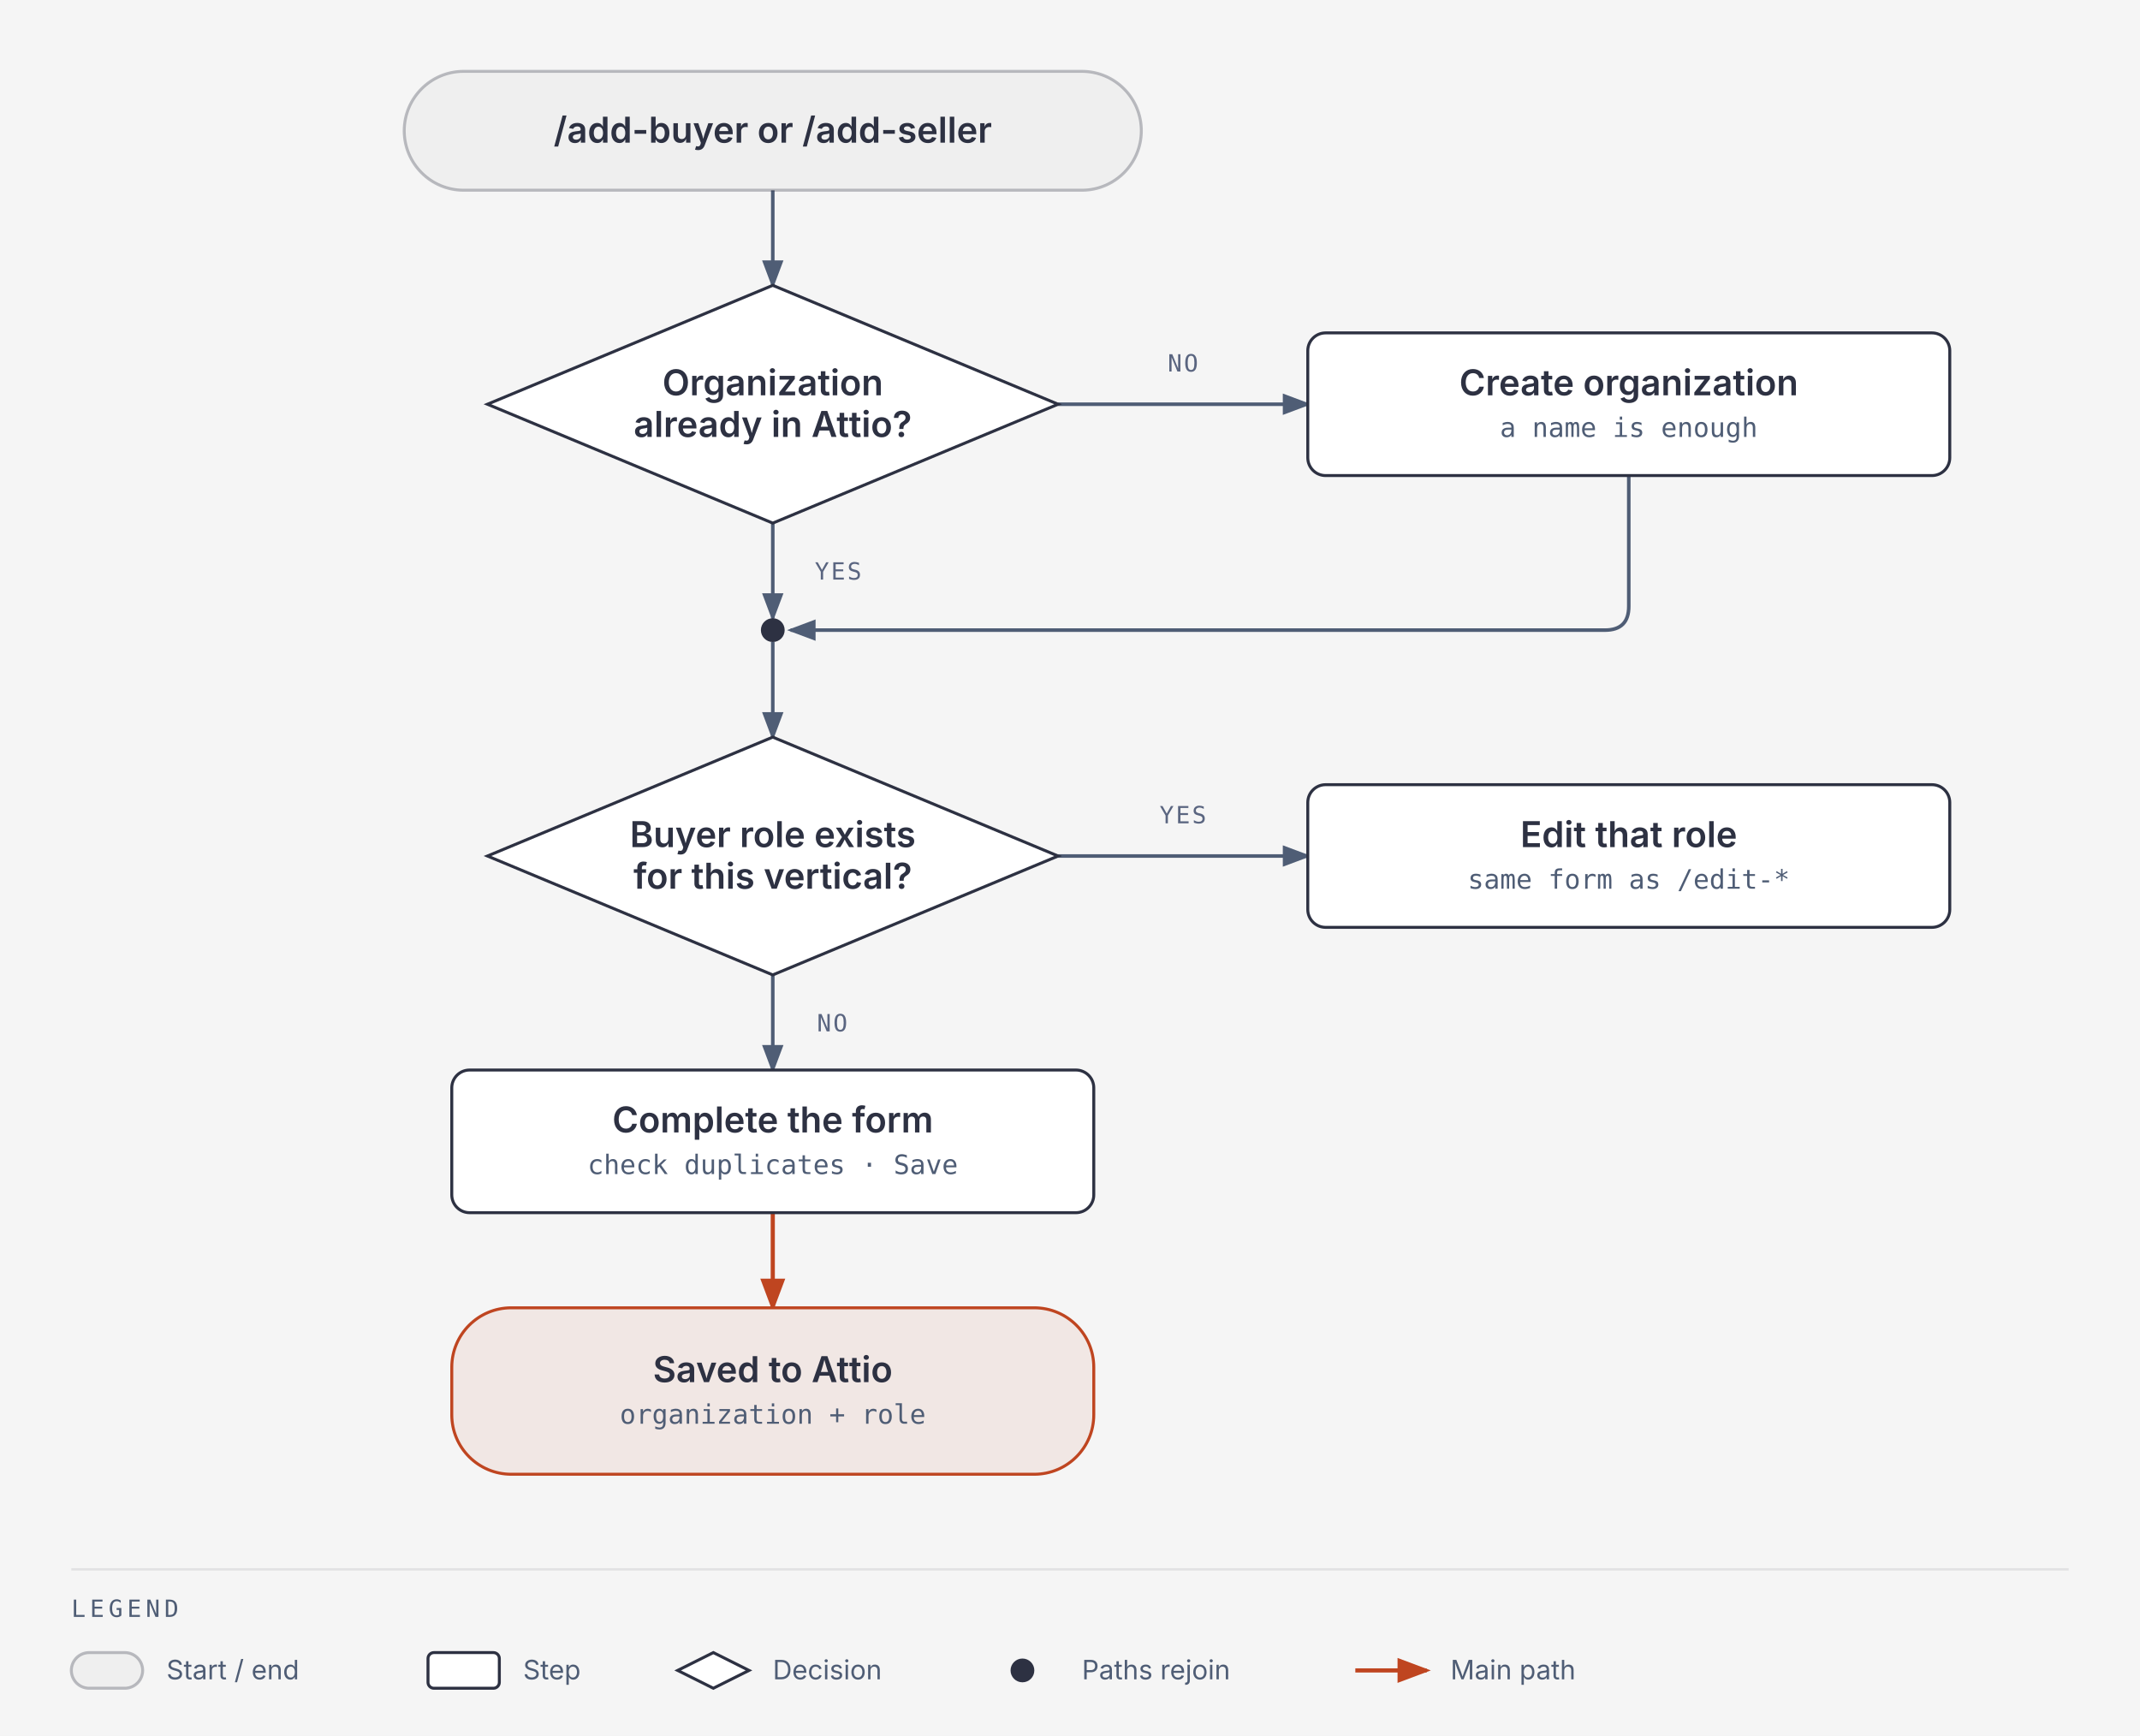
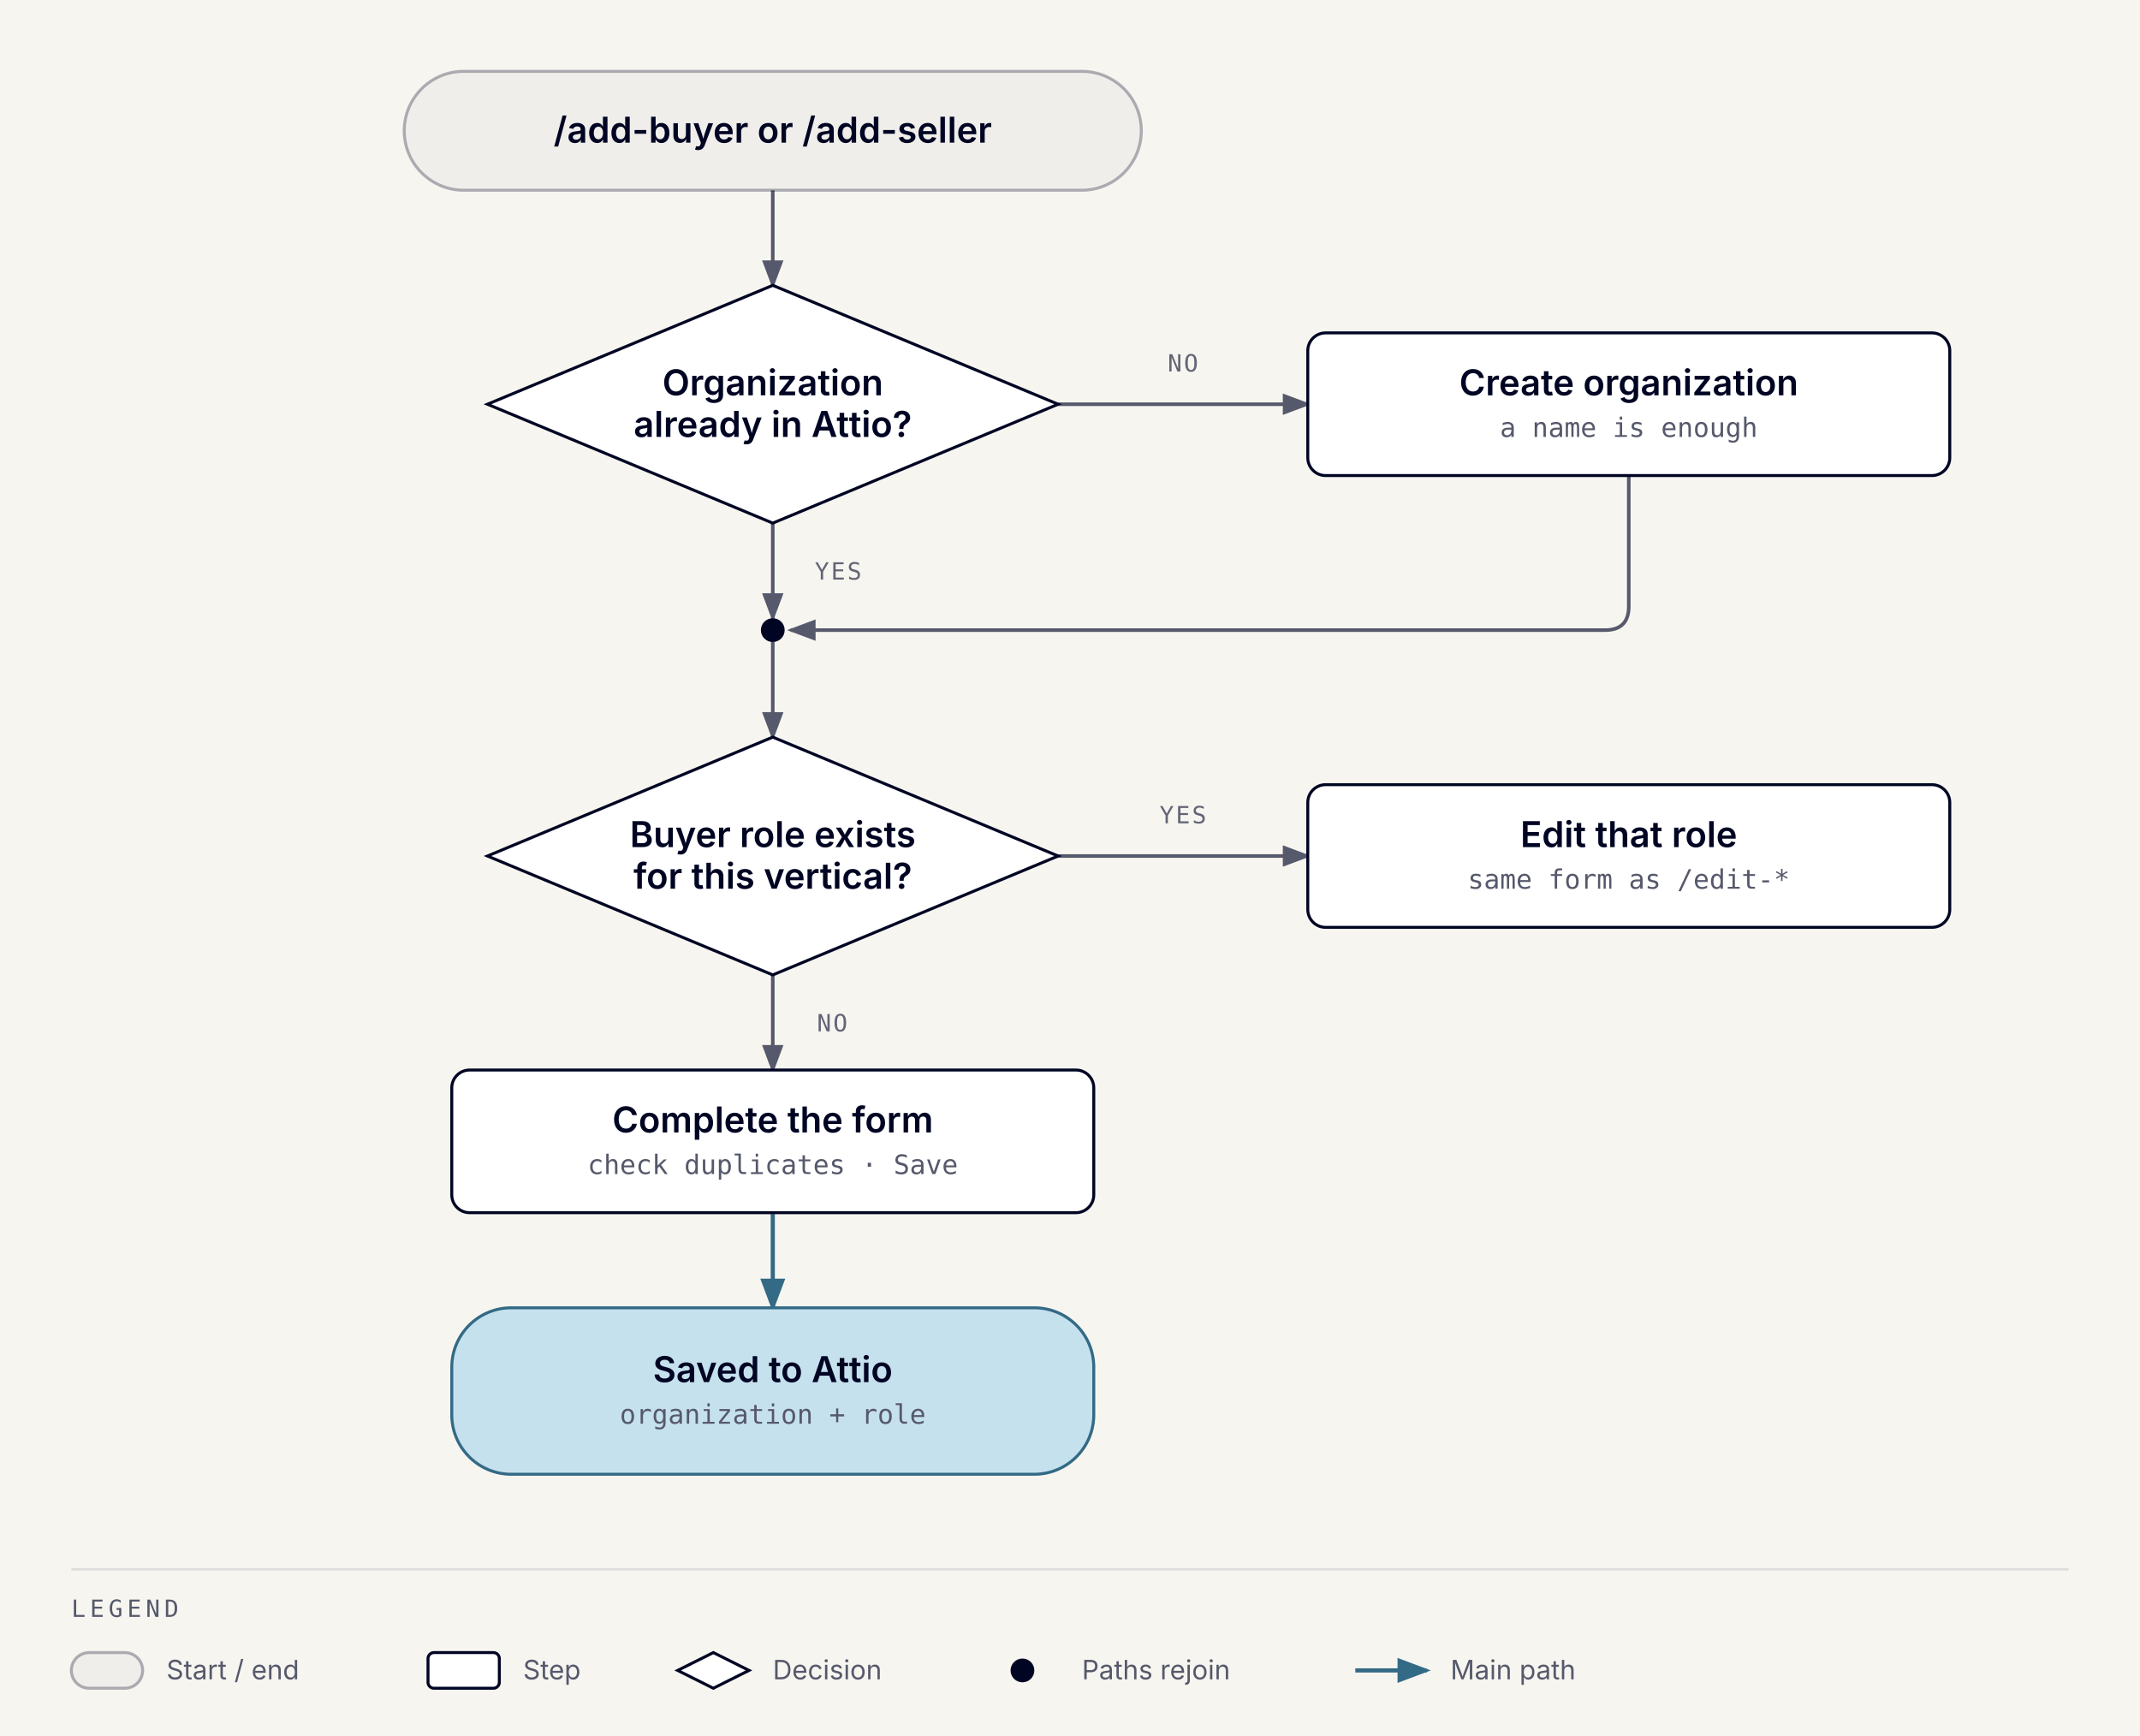
<svg xmlns="http://www.w3.org/2000/svg" viewBox="0 0 720 584" role="img" aria-labelledby="toolkit-add-role-title toolkit-add-role-desc" id="toolkit-add-role-root">
  <defs>
-     <style>#toolkit-add-role-root { font-family: 'Geist', system-ui, -apple-system, 'Segoe UI', sans-serif; color: #2d3142; }
+     <style>#toolkit-add-role-root { font-family: 'Inter', system-ui, -apple-system, 'Segoe UI', sans-serif; color: #000523; }
      #toolkit-add-role-root .diagram-container { width: 100%; overflow-x: auto; }
      #toolkit-add-role-root .diagram-container { overflow-x: visible; }</style>
    <marker id="toolkit-add-role-arrow" markerWidth="8" markerHeight="6" refX="7" refY="3" orient="auto">
-       <polygon points="0 0, 8 3, 0 6" fill="#4f5d75" />
+       <polygon points="0 0, 8 3, 0 6" fill="#56596b" />
    </marker>
    <marker id="toolkit-add-role-arrow-accent" markerWidth="8" markerHeight="6" refX="7" refY="3" orient="auto">
-       <polygon points="0 0, 8 3, 0 6" fill="#bf4520" />
+       <polygon points="0 0, 8 3, 0 6" fill="#336a85" />
    </marker>
    <marker id="toolkit-add-role-arrow-link" markerWidth="8" markerHeight="6" refX="7" refY="3" orient="auto">
-       <polygon points="0 0, 8 3, 0 6" fill="#2e5aa8" />
+       <polygon points="0 0, 8 3, 0 6" fill="#336a85" />
    </marker>
  </defs>
-   <rect width="100%" height="100%" fill="#f5f5f5" />
-   <line x1="260" y1="64" x2="260" y2="96" stroke="#4f5d75" stroke-width="1.2" marker-end="url(#toolkit-add-role-arrow)" />
-   <line x1="356" y1="136" x2="440" y2="136" stroke="#4f5d75" stroke-width="1.2" marker-end="url(#toolkit-add-role-arrow)" />
-   <path d="M 548 160 L 548 204 Q 548 212 540 212 L 266 212" fill="none" stroke="#4f5d75" stroke-width="1.2" marker-end="url(#toolkit-add-role-arrow)" />
-   <line x1="260" y1="176" x2="260" y2="208" stroke="#4f5d75" stroke-width="1.2" marker-end="url(#toolkit-add-role-arrow)" />
-   <line x1="260" y1="216" x2="260" y2="248" stroke="#4f5d75" stroke-width="1.2" marker-end="url(#toolkit-add-role-arrow)" />
-   <line x1="356" y1="288" x2="440" y2="288" stroke="#4f5d75" stroke-width="1.2" marker-end="url(#toolkit-add-role-arrow)" />
-   <line x1="260" y1="328" x2="260" y2="360" stroke="#4f5d75" stroke-width="1.2" marker-end="url(#toolkit-add-role-arrow)" />
-   <line x1="260" y1="408" x2="260" y2="440" stroke="#bf4520" stroke-width="1.4" marker-end="url(#toolkit-add-role-arrow-accent)" />
-   <rect x="386" y="116" width="24" height="12" rx="2" fill="#f5f5f5" />
-   <text x="398" y="125" fill="#5a6580" font-size="8" font-family="'Geist Mono', ui-monospace, Menlo, monospace" text-anchor="middle" letter-spacing="0.08em">NO</text>
-   <rect x="268" y="186" width="28" height="12" rx="2" fill="#f5f5f5" />
-   <text x="282" y="195" fill="#5a6580" font-size="8" font-family="'Geist Mono', ui-monospace, Menlo, monospace" text-anchor="middle" letter-spacing="0.08em">YES</text>
-   <rect x="384" y="268" width="28" height="12" rx="2" fill="#f5f5f5" />
-   <text x="398" y="277" fill="#5a6580" font-size="8" font-family="'Geist Mono', ui-monospace, Menlo, monospace" text-anchor="middle" letter-spacing="0.08em">YES</text>
-   <rect x="268" y="338" width="24" height="12" rx="2" fill="#f5f5f5" />
-   <text x="280" y="347" fill="#5a6580" font-size="8" font-family="'Geist Mono', ui-monospace, Menlo, monospace" text-anchor="middle" letter-spacing="0.08em">NO</text>
-   <rect x="136" y="24" width="248" height="40" rx="20" fill="#f5f5f5" />
-   <rect x="136" y="24" width="248" height="40" rx="20" fill="#2d3142" fill-opacity="0.03" stroke="#2d3142" stroke-opacity="0.30" stroke-width="1" />
-   <text x="260" y="48" fill="#2d3142" font-size="12" font-weight="600" font-family="'Geist', system-ui, -apple-system, 'Segoe UI', sans-serif" text-anchor="middle">/add-buyer or /add-seller</text>
-   <polygon points="260,96 356,136 260,176 164,136" fill="#ffffff" stroke="#2d3142" stroke-width="1" />
-   <text x="260" y="133" fill="#2d3142" font-size="12" font-weight="600" font-family="'Geist', system-ui, -apple-system, 'Segoe UI', sans-serif" text-anchor="middle">Organization</text>
-   <text x="260" y="147" fill="#2d3142" font-size="12" font-weight="600" font-family="'Geist', system-ui, -apple-system, 'Segoe UI', sans-serif" text-anchor="middle">already in Attio?</text>
-   <rect x="440" y="112" width="216" height="48" rx="6" fill="#ffffff" stroke="#2d3142" stroke-width="1" />
-   <text x="548" y="133" fill="#2d3142" font-size="12" font-weight="600" font-family="'Geist', system-ui, -apple-system, 'Segoe UI', sans-serif" text-anchor="middle">Create organization</text>
-   <text x="548" y="147" fill="#4f5d75" font-size="9" font-family="'Geist Mono', ui-monospace, Menlo, monospace" text-anchor="middle">a name is enough</text>
-   <circle cx="260" cy="212" r="4" fill="#2d3142" />
-   <polygon points="260,248 356,288 260,328 164,288" fill="#ffffff" stroke="#2d3142" stroke-width="1" />
-   <text x="260" y="285" fill="#2d3142" font-size="12" font-weight="600" font-family="'Geist', system-ui, -apple-system, 'Segoe UI', sans-serif" text-anchor="middle">Buyer role exists</text>
-   <text x="260" y="299" fill="#2d3142" font-size="12" font-weight="600" font-family="'Geist', system-ui, -apple-system, 'Segoe UI', sans-serif" text-anchor="middle">for this vertical?</text>
-   <rect x="440" y="264" width="216" height="48" rx="6" fill="#ffffff" stroke="#2d3142" stroke-width="1" />
-   <text x="548" y="285" fill="#2d3142" font-size="12" font-weight="600" font-family="'Geist', system-ui, -apple-system, 'Segoe UI', sans-serif" text-anchor="middle">Edit that role</text>
-   <text x="548" y="299" fill="#4f5d75" font-size="9" font-family="'Geist Mono', ui-monospace, Menlo, monospace" text-anchor="middle">same form as /edit-*</text>
-   <rect x="152" y="360" width="216" height="48" rx="6" fill="#ffffff" stroke="#2d3142" stroke-width="1" />
-   <text x="260" y="381" fill="#2d3142" font-size="12" font-weight="600" font-family="'Geist', system-ui, -apple-system, 'Segoe UI', sans-serif" text-anchor="middle">Complete the form</text>
-   <text x="260" y="395" fill="#4f5d75" font-size="9" font-family="'Geist Mono', ui-monospace, Menlo, monospace" text-anchor="middle">check duplicates · Save</text>
-   <rect x="152" y="440" width="216" height="56" rx="20" fill="#f5f5f5" />
-   <rect x="152" y="440" width="216" height="56" rx="20" fill="#bf4520" fill-opacity="0.08" stroke="#bf4520" stroke-width="1" />
-   <text x="260" y="465" fill="#2d3142" font-size="12" font-weight="600" font-family="'Geist', system-ui, -apple-system, 'Segoe UI', sans-serif" text-anchor="middle">Saved to Attio</text>
-   <text x="260" y="479" fill="#4f5d75" font-size="9" font-family="'Geist Mono', ui-monospace, Menlo, monospace" text-anchor="middle">organization + role</text>
-   <line x1="24" y1="528" x2="696" y2="528" stroke="#2d3142" stroke-opacity="0.10" stroke-width="0.8" />
-   <text x="24" y="544" fill="#4f5d75" font-size="8" font-family="'Geist Mono', ui-monospace, Menlo, monospace" letter-spacing="0.18em">LEGEND</text>
-   <rect x="24" y="556" width="24" height="12" rx="6" fill="#2d3142" fill-opacity="0.03" stroke="#2d3142" stroke-opacity="0.30" stroke-width="1" />
-   <text x="56" y="565" fill="#4f5d75" font-size="9" font-family="'Geist', system-ui, -apple-system, 'Segoe UI', sans-serif">Start / end</text>
-   <rect x="144" y="556" width="24" height="12" rx="2" fill="#ffffff" stroke="#2d3142" stroke-width="1" />
-   <text x="176" y="565" fill="#4f5d75" font-size="9" font-family="'Geist', system-ui, -apple-system, 'Segoe UI', sans-serif">Step</text>
-   <polygon points="228,562 240,556 252,562 240,568" fill="#ffffff" stroke="#2d3142" stroke-width="1" />
-   <text x="260" y="565" fill="#4f5d75" font-size="9" font-family="'Geist', system-ui, -apple-system, 'Segoe UI', sans-serif">Decision</text>
-   <circle cx="344" cy="562" r="4" fill="#2d3142" />
-   <text x="364" y="565" fill="#4f5d75" font-size="9" font-family="'Geist', system-ui, -apple-system, 'Segoe UI', sans-serif">Paths rejoin</text>
-   <line x1="456" y1="562" x2="480" y2="562" stroke="#bf4520" stroke-width="1.4" marker-end="url(#toolkit-add-role-arrow-accent)" />
-   <text x="488" y="565" fill="#4f5d75" font-size="9" font-family="'Geist', system-ui, -apple-system, 'Segoe UI', sans-serif">Main path</text>
+   <rect width="100%" height="100%" fill="#f7f5f0" />
+   <line x1="260" y1="64" x2="260" y2="96" stroke="#56596b" stroke-width="1.2" marker-end="url(#toolkit-add-role-arrow)" />
+   <line x1="356" y1="136" x2="440" y2="136" stroke="#56596b" stroke-width="1.2" marker-end="url(#toolkit-add-role-arrow)" />
+   <path d="M 548 160 L 548 204 Q 548 212 540 212 L 266 212" fill="none" stroke="#56596b" stroke-width="1.2" marker-end="url(#toolkit-add-role-arrow)" />
+   <line x1="260" y1="176" x2="260" y2="208" stroke="#56596b" stroke-width="1.2" marker-end="url(#toolkit-add-role-arrow)" />
+   <line x1="260" y1="216" x2="260" y2="248" stroke="#56596b" stroke-width="1.2" marker-end="url(#toolkit-add-role-arrow)" />
+   <line x1="356" y1="288" x2="440" y2="288" stroke="#56596b" stroke-width="1.2" marker-end="url(#toolkit-add-role-arrow)" />
+   <line x1="260" y1="328" x2="260" y2="360" stroke="#56596b" stroke-width="1.2" marker-end="url(#toolkit-add-role-arrow)" />
+   <line x1="260" y1="408" x2="260" y2="440" stroke="#336a85" stroke-width="1.4" marker-end="url(#toolkit-add-role-arrow-accent)" />
+   <rect x="386" y="116" width="24" height="12" rx="2" fill="#f7f5f0" />
+   <text x="398" y="125" fill="#636575" font-size="8" font-family="'Geist Mono', ui-monospace, Menlo, monospace" text-anchor="middle" letter-spacing="0.08em">NO</text>
+   <rect x="268" y="186" width="28" height="12" rx="2" fill="#f7f5f0" />
+   <text x="282" y="195" fill="#636575" font-size="8" font-family="'Geist Mono', ui-monospace, Menlo, monospace" text-anchor="middle" letter-spacing="0.08em">YES</text>
+   <rect x="384" y="268" width="28" height="12" rx="2" fill="#f7f5f0" />
+   <text x="398" y="277" fill="#636575" font-size="8" font-family="'Geist Mono', ui-monospace, Menlo, monospace" text-anchor="middle" letter-spacing="0.08em">YES</text>
+   <rect x="268" y="338" width="24" height="12" rx="2" fill="#f7f5f0" />
+   <text x="280" y="347" fill="#636575" font-size="8" font-family="'Geist Mono', ui-monospace, Menlo, monospace" text-anchor="middle" letter-spacing="0.08em">NO</text>
+   <rect x="136" y="24" width="248" height="40" rx="20" fill="#f7f5f0" />
+   <rect x="136" y="24" width="248" height="40" rx="20" fill="#000523" fill-opacity="0.03" stroke="#000523" stroke-opacity="0.30" stroke-width="1" />
+   <text x="260" y="48" fill="#000523" font-size="12" font-weight="600" font-family="'Inter', system-ui, -apple-system, 'Segoe UI', sans-serif" text-anchor="middle">/add-buyer or /add-seller</text>
+   <polygon points="260,96 356,136 260,176 164,136" fill="#ffffff" stroke="#000523" stroke-width="1" />
+   <text x="260" y="133" fill="#000523" font-size="12" font-weight="600" font-family="'Inter', system-ui, -apple-system, 'Segoe UI', sans-serif" text-anchor="middle">Organization</text>
+   <text x="260" y="147" fill="#000523" font-size="12" font-weight="600" font-family="'Inter', system-ui, -apple-system, 'Segoe UI', sans-serif" text-anchor="middle">already in Attio?</text>
+   <rect x="440" y="112" width="216" height="48" rx="6" fill="#ffffff" stroke="#000523" stroke-width="1" />
+   <text x="548" y="133" fill="#000523" font-size="12" font-weight="600" font-family="'Inter', system-ui, -apple-system, 'Segoe UI', sans-serif" text-anchor="middle">Create organization</text>
+   <text x="548" y="147" fill="#56596b" font-size="9" font-family="'Geist Mono', ui-monospace, Menlo, monospace" text-anchor="middle">a name is enough</text>
+   <circle cx="260" cy="212" r="4" fill="#000523" />
+   <polygon points="260,248 356,288 260,328 164,288" fill="#ffffff" stroke="#000523" stroke-width="1" />
+   <text x="260" y="285" fill="#000523" font-size="12" font-weight="600" font-family="'Inter', system-ui, -apple-system, 'Segoe UI', sans-serif" text-anchor="middle">Buyer role exists</text>
+   <text x="260" y="299" fill="#000523" font-size="12" font-weight="600" font-family="'Inter', system-ui, -apple-system, 'Segoe UI', sans-serif" text-anchor="middle">for this vertical?</text>
+   <rect x="440" y="264" width="216" height="48" rx="6" fill="#ffffff" stroke="#000523" stroke-width="1" />
+   <text x="548" y="285" fill="#000523" font-size="12" font-weight="600" font-family="'Inter', system-ui, -apple-system, 'Segoe UI', sans-serif" text-anchor="middle">Edit that role</text>
+   <text x="548" y="299" fill="#56596b" font-size="9" font-family="'Geist Mono', ui-monospace, Menlo, monospace" text-anchor="middle">same form as /edit-*</text>
+   <rect x="152" y="360" width="216" height="48" rx="6" fill="#ffffff" stroke="#000523" stroke-width="1" />
+   <text x="260" y="381" fill="#000523" font-size="12" font-weight="600" font-family="'Inter', system-ui, -apple-system, 'Segoe UI', sans-serif" text-anchor="middle">Complete the form</text>
+   <text x="260" y="395" fill="#56596b" font-size="9" font-family="'Geist Mono', ui-monospace, Menlo, monospace" text-anchor="middle">check duplicates · Save</text>
+   <rect x="152" y="440" width="216" height="56" rx="20" fill="#f7f5f0" />
+   <rect x="152" y="440" width="216" height="56" rx="20" fill="#c6e1ee" stroke="#336a85" stroke-width="1" />
+   <text x="260" y="465" fill="#000523" font-size="12" font-weight="600" font-family="'Inter', system-ui, -apple-system, 'Segoe UI', sans-serif" text-anchor="middle">Saved to Attio</text>
+   <text x="260" y="479" fill="#56596b" font-size="9" font-family="'Geist Mono', ui-monospace, Menlo, monospace" text-anchor="middle">organization + role</text>
+   <line x1="24" y1="528" x2="696" y2="528" stroke="#000523" stroke-opacity="0.10" stroke-width="0.8" />
+   <text x="24" y="544" fill="#56596b" font-size="8" font-family="'Geist Mono', ui-monospace, Menlo, monospace" letter-spacing="0.18em">LEGEND</text>
+   <rect x="24" y="556" width="24" height="12" rx="6" fill="#000523" fill-opacity="0.03" stroke="#000523" stroke-opacity="0.30" stroke-width="1" />
+   <text x="56" y="565" fill="#56596b" font-size="9" font-family="'Inter', system-ui, -apple-system, 'Segoe UI', sans-serif">Start / end</text>
+   <rect x="144" y="556" width="24" height="12" rx="2" fill="#ffffff" stroke="#000523" stroke-width="1" />
+   <text x="176" y="565" fill="#56596b" font-size="9" font-family="'Inter', system-ui, -apple-system, 'Segoe UI', sans-serif">Step</text>
+   <polygon points="228,562 240,556 252,562 240,568" fill="#ffffff" stroke="#000523" stroke-width="1" />
+   <text x="260" y="565" fill="#56596b" font-size="9" font-family="'Inter', system-ui, -apple-system, 'Segoe UI', sans-serif">Decision</text>
+   <circle cx="344" cy="562" r="4" fill="#000523" />
+   <text x="364" y="565" fill="#56596b" font-size="9" font-family="'Inter', system-ui, -apple-system, 'Segoe UI', sans-serif">Paths rejoin</text>
+   <line x1="456" y1="562" x2="480" y2="562" stroke="#336a85" stroke-width="1.4" marker-end="url(#toolkit-add-role-arrow-accent)" />
+   <text x="488" y="565" fill="#56596b" font-size="9" font-family="'Inter', system-ui, -apple-system, 'Segoe UI', sans-serif">Main path</text>
</svg>
